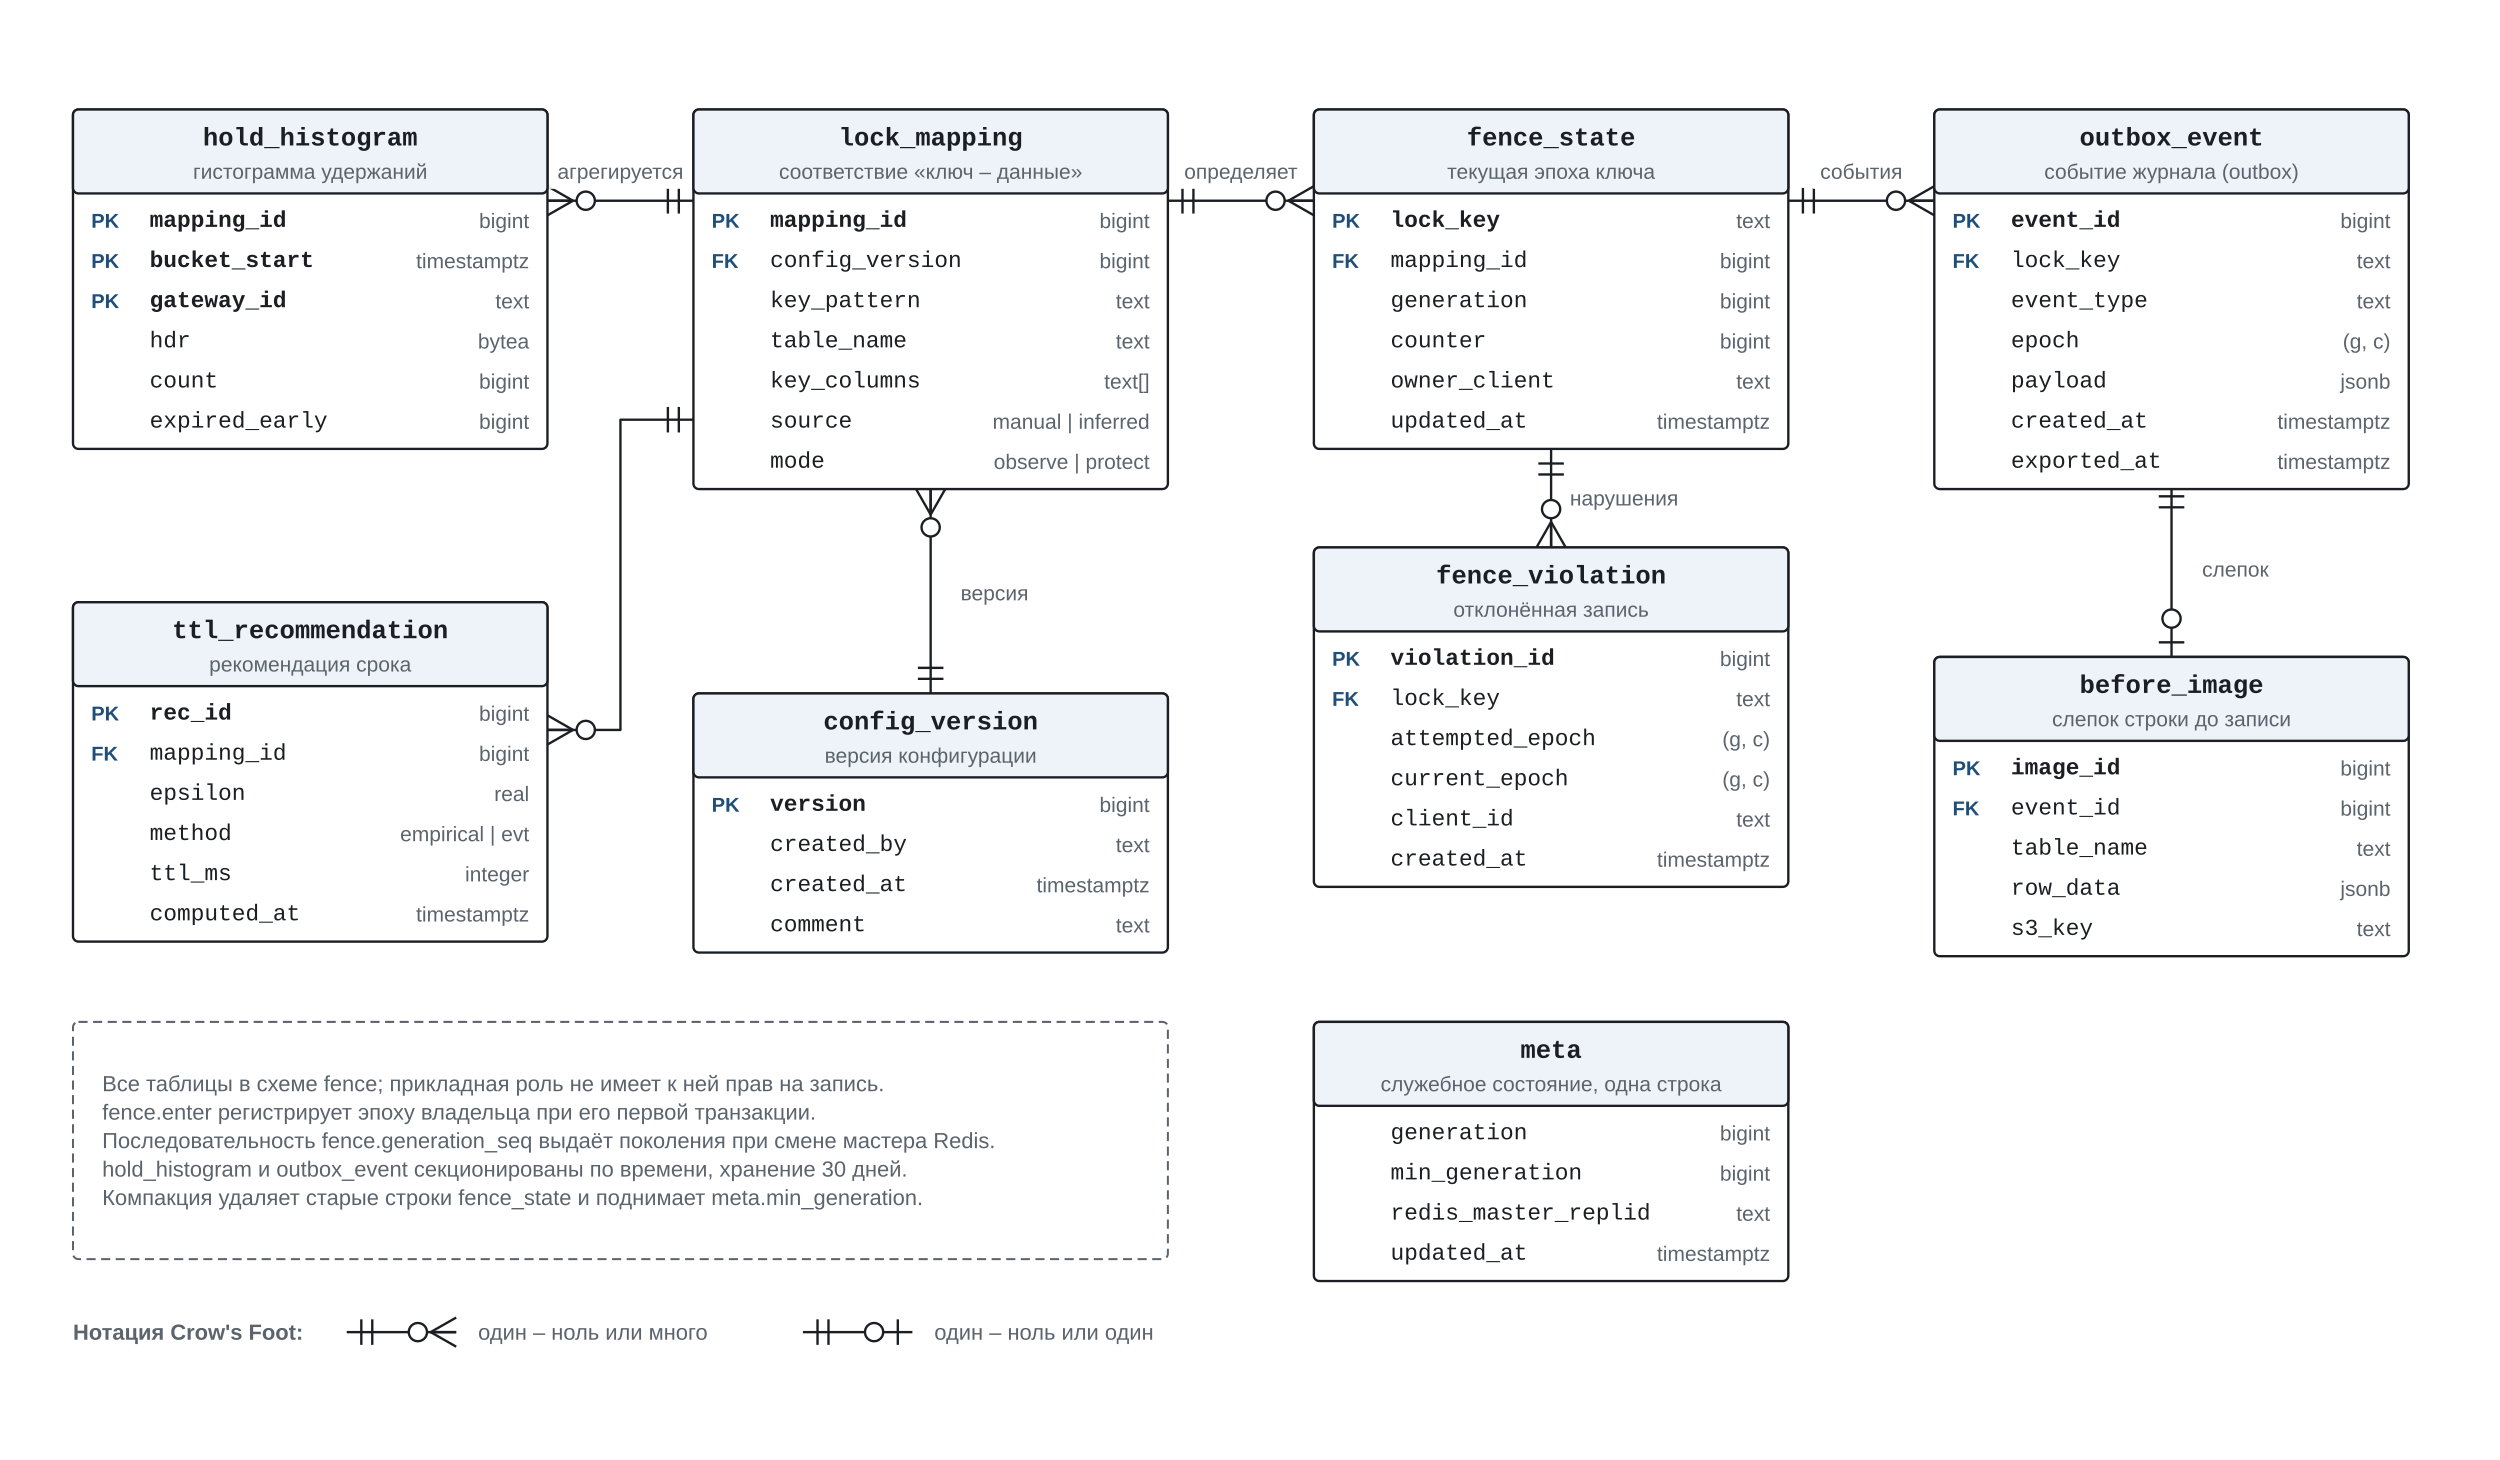
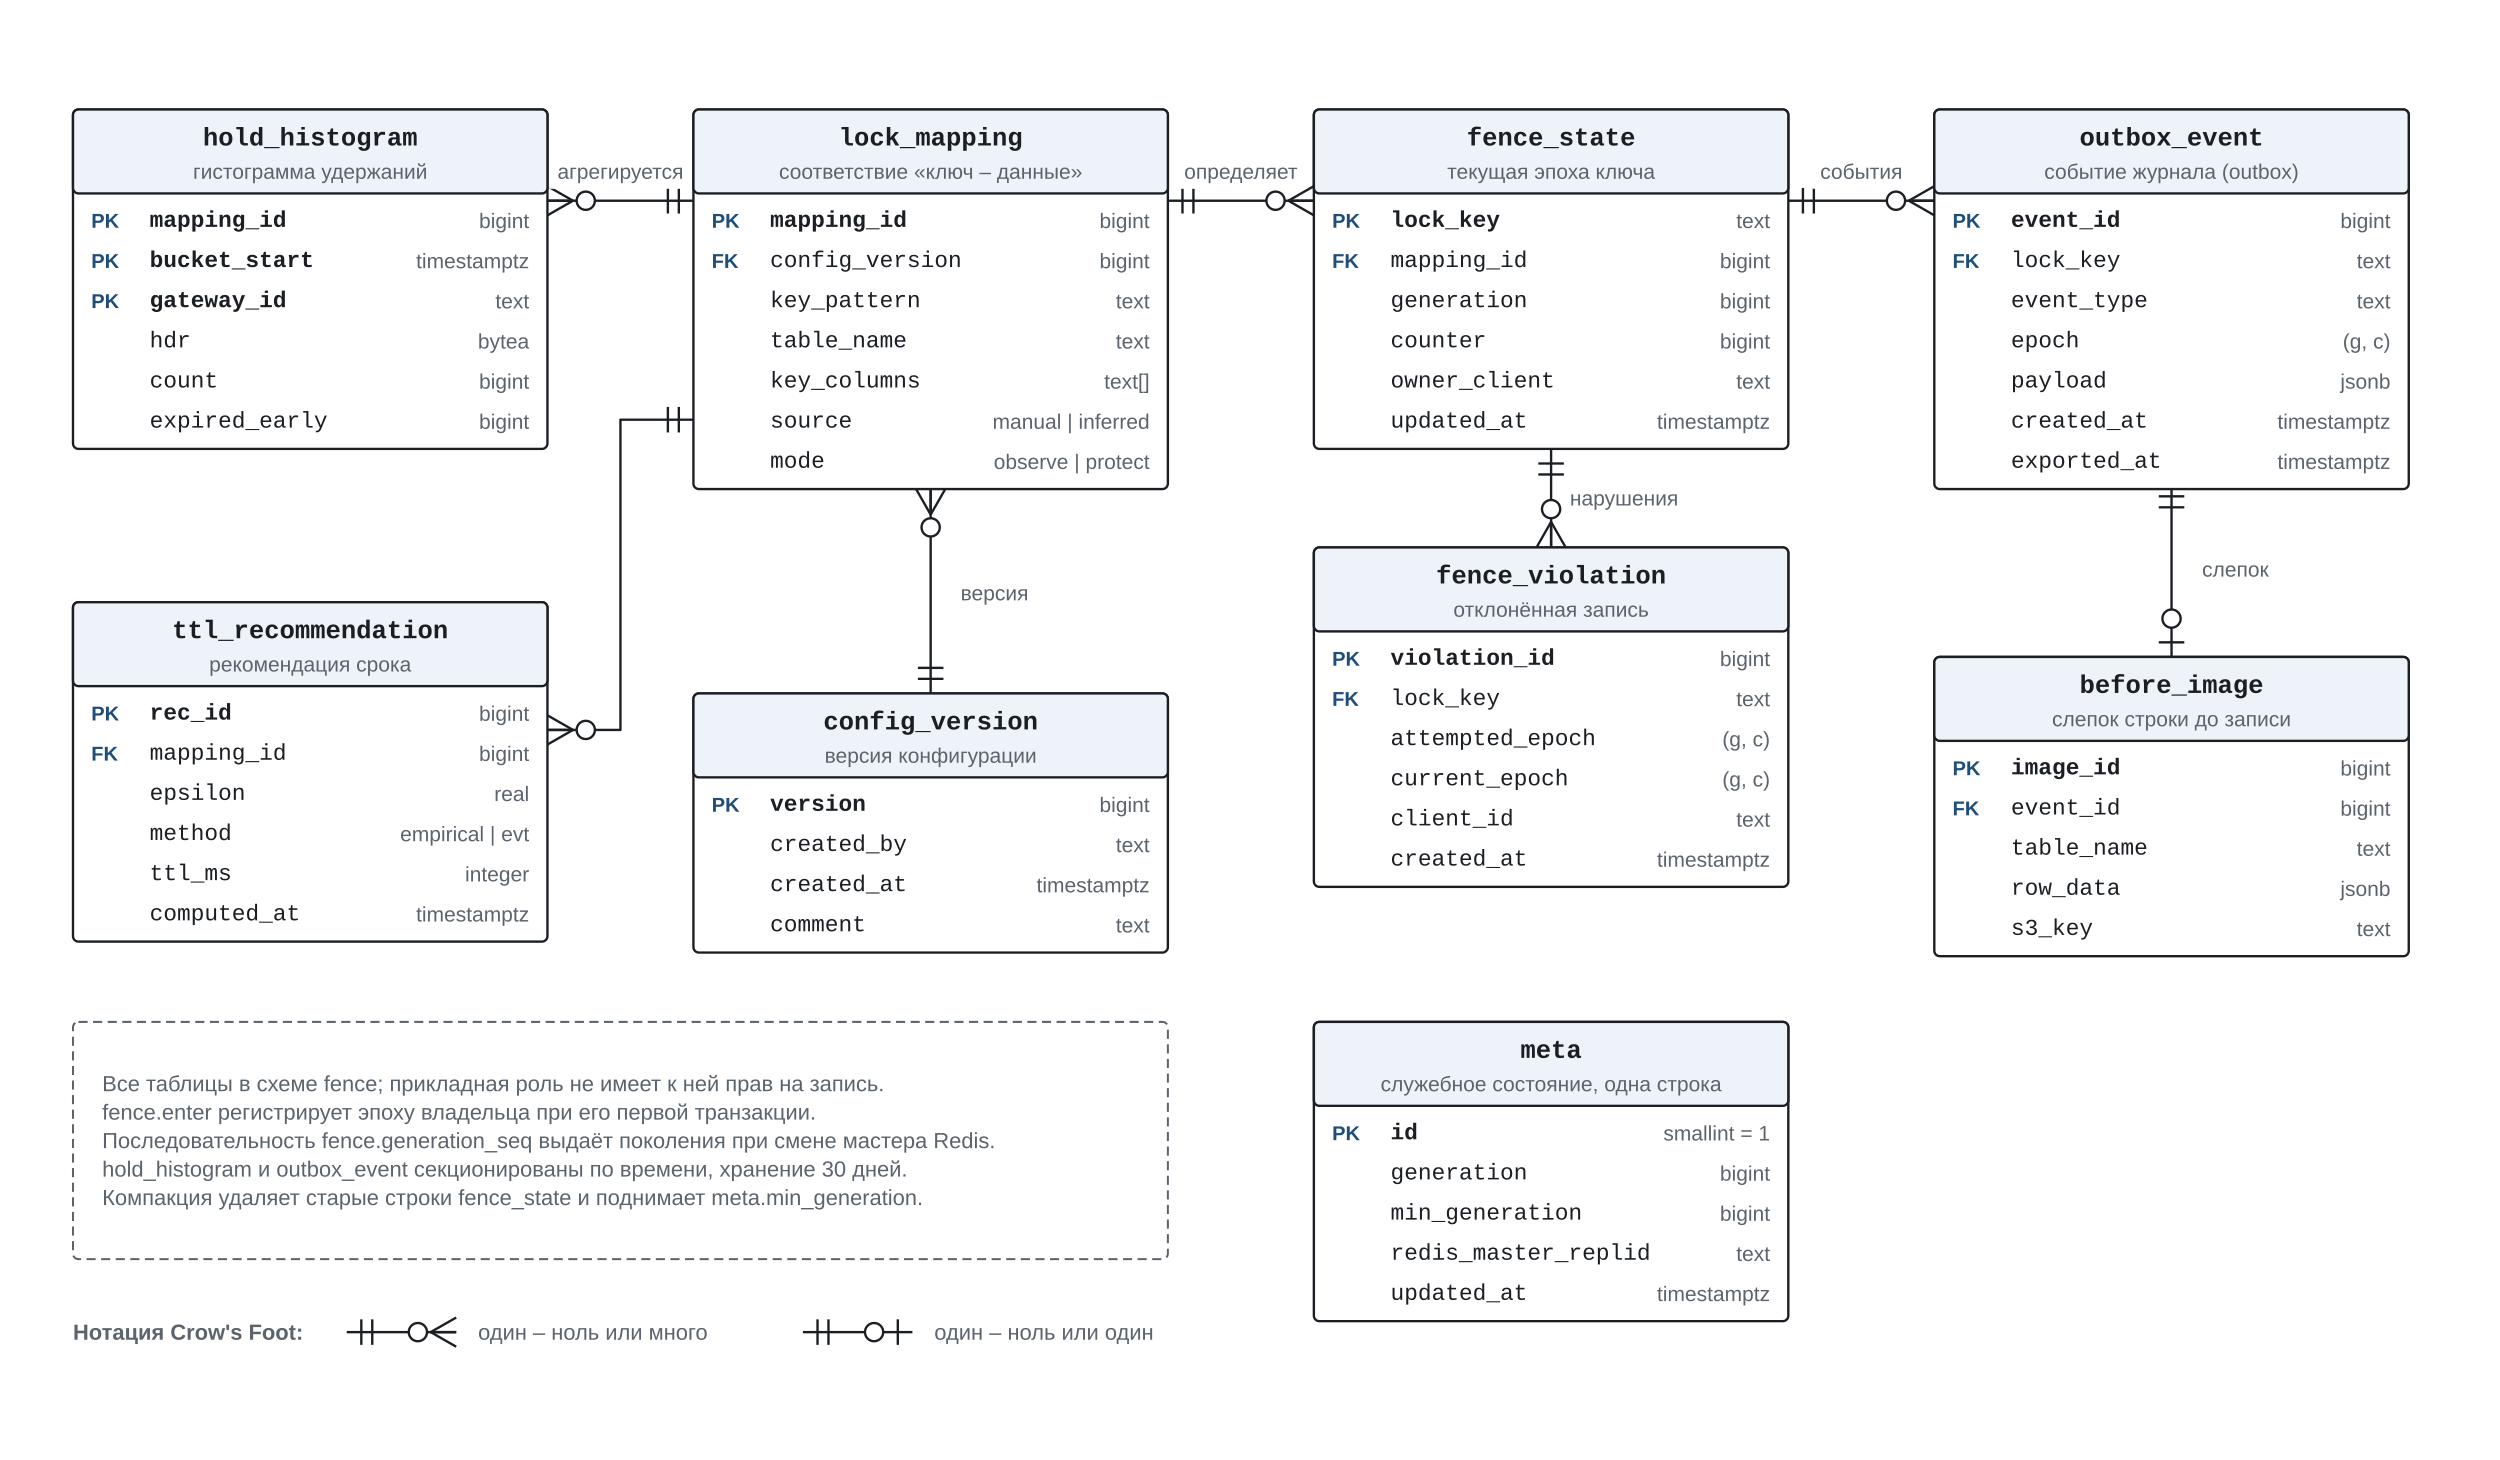
<svg xmlns="http://www.w3.org/2000/svg" width="1370" height="800" viewBox="0 0 1370 800">
  <rect width="100%" height="100%" fill="#ffffff" />
  <polyline points="380,110 300,110" fill="none" stroke="#1b1f24" stroke-width="1.3" stroke-linejoin="round" />
  <polyline points="372.0,117.0 372.0,103.0" fill="none" stroke="#1b1f24" stroke-width="1.3" stroke-linejoin="round" />
  <polyline points="366.0,117.0 366.0,103.0" fill="none" stroke="#1b1f24" stroke-width="1.3" stroke-linejoin="round" />
  <polyline points="314.0,110.0 300.0,102.0" fill="none" stroke="#1b1f24" stroke-width="1.3" stroke-linejoin="round" />
  <polyline points="314.0,110.0 300.0,110.0" fill="none" stroke="#1b1f24" stroke-width="1.3" stroke-linejoin="round" />
  <polyline points="314.0,110.0 300.0,118.0" fill="none" stroke="#1b1f24" stroke-width="1.3" stroke-linejoin="round" />
  <circle cx="321.0" cy="110.0" r="5" fill="#fff" stroke="#1b1f24" stroke-width="1.3" />
  <rect x="297.4" y="84.5" width="85.3" height="19.0" fill="#fff" opacity="0.92" />
  <text x="340" y="94.0" font-family="Liberation Sans, DejaVu Sans, Arial, sans-serif" font-size="11.5" font-weight="normal" text-anchor="middle" dominant-baseline="central" fill="#5b636c">агрегируется</text>
  <polyline points="380,230 340,230 340,400 300,400" fill="none" stroke="#1b1f24" stroke-width="1.3" stroke-linejoin="round" />
  <polyline points="372.0,237.0 372.0,223.0" fill="none" stroke="#1b1f24" stroke-width="1.3" stroke-linejoin="round" />
  <polyline points="366.0,237.0 366.0,223.0" fill="none" stroke="#1b1f24" stroke-width="1.3" stroke-linejoin="round" />
  <polyline points="314.0,400.0 300.0,392.0" fill="none" stroke="#1b1f24" stroke-width="1.3" stroke-linejoin="round" />
  <polyline points="314.0,400.0 300.0,400.0" fill="none" stroke="#1b1f24" stroke-width="1.3" stroke-linejoin="round" />
  <polyline points="314.0,400.0 300.0,408.0" fill="none" stroke="#1b1f24" stroke-width="1.3" stroke-linejoin="round" />
  <circle cx="321.0" cy="400.0" r="5" fill="#fff" stroke="#1b1f24" stroke-width="1.3" />
  <polyline points="510,380 510,268" fill="none" stroke="#1b1f24" stroke-width="1.3" stroke-linejoin="round" />
  <polyline points="503.0,372.0 517.0,372.0" fill="none" stroke="#1b1f24" stroke-width="1.3" stroke-linejoin="round" />
  <polyline points="503.0,366.0 517.0,366.0" fill="none" stroke="#1b1f24" stroke-width="1.3" stroke-linejoin="round" />
  <polyline points="510.0,282.0 518.0,268.0" fill="none" stroke="#1b1f24" stroke-width="1.3" stroke-linejoin="round" />
  <polyline points="510.0,282.0 510.0,268.0" fill="none" stroke="#1b1f24" stroke-width="1.3" stroke-linejoin="round" />
  <polyline points="510.0,282.0 502.0,268.0" fill="none" stroke="#1b1f24" stroke-width="1.3" stroke-linejoin="round" />
  <circle cx="510.0" cy="289.0" r="5" fill="#fff" stroke="#1b1f24" stroke-width="1.3" />
  <rect x="521.7" y="315.5" width="46.6" height="19.0" fill="#fff" opacity="0.92" />
  <text x="545" y="325.0" font-family="Liberation Sans, DejaVu Sans, Arial, sans-serif" font-size="11.5" font-weight="normal" text-anchor="middle" dominant-baseline="central" fill="#5b636c">версия</text>
  <polyline points="640,110 720,110" fill="none" stroke="#1b1f24" stroke-width="1.3" stroke-linejoin="round" />
  <polyline points="648.0,103.0 648.0,117.0" fill="none" stroke="#1b1f24" stroke-width="1.3" stroke-linejoin="round" />
  <polyline points="654.0,103.0 654.0,117.0" fill="none" stroke="#1b1f24" stroke-width="1.3" stroke-linejoin="round" />
  <polyline points="706.0,110.0 720.0,118.0" fill="none" stroke="#1b1f24" stroke-width="1.3" stroke-linejoin="round" />
  <polyline points="706.0,110.0 720.0,110.0" fill="none" stroke="#1b1f24" stroke-width="1.3" stroke-linejoin="round" />
  <polyline points="706.0,110.0 720.0,102.0" fill="none" stroke="#1b1f24" stroke-width="1.3" stroke-linejoin="round" />
  <circle cx="699.0" cy="110.0" r="5" fill="#fff" stroke="#1b1f24" stroke-width="1.3" />
  <rect x="643.8" y="84.5" width="72.4" height="19.0" fill="#fff" opacity="0.92" />
  <text x="680" y="94.0" font-family="Liberation Sans, DejaVu Sans, Arial, sans-serif" font-size="11.5" font-weight="normal" text-anchor="middle" dominant-baseline="central" fill="#5b636c">определяет</text>
  <polyline points="850,246 850,300" fill="none" stroke="#1b1f24" stroke-width="1.3" stroke-linejoin="round" />
  <polyline points="857.0,254.0 843.0,254.0" fill="none" stroke="#1b1f24" stroke-width="1.3" stroke-linejoin="round" />
  <polyline points="857.0,260.0 843.0,260.0" fill="none" stroke="#1b1f24" stroke-width="1.3" stroke-linejoin="round" />
  <polyline points="850.0,286.0 842.0,300.0" fill="none" stroke="#1b1f24" stroke-width="1.3" stroke-linejoin="round" />
  <polyline points="850.0,286.0 850.0,300.0" fill="none" stroke="#1b1f24" stroke-width="1.3" stroke-linejoin="round" />
  <polyline points="850.0,286.0 858.0,300.0" fill="none" stroke="#1b1f24" stroke-width="1.3" stroke-linejoin="round" />
  <circle cx="850.0" cy="279.0" r="5" fill="#fff" stroke="#1b1f24" stroke-width="1.3" />
  <rect x="857.0" y="263.5" width="66.0" height="19.0" fill="#fff" opacity="0.92" />
  <text x="890" y="273.0" font-family="Liberation Sans, DejaVu Sans, Arial, sans-serif" font-size="11.5" font-weight="normal" text-anchor="middle" dominant-baseline="central" fill="#5b636c">нарушения</text>
  <polyline points="980,110 1060,110" fill="none" stroke="#1b1f24" stroke-width="1.3" stroke-linejoin="round" />
  <polyline points="988.0,103.0 988.0,117.0" fill="none" stroke="#1b1f24" stroke-width="1.3" stroke-linejoin="round" />
  <polyline points="994.0,103.0 994.0,117.0" fill="none" stroke="#1b1f24" stroke-width="1.3" stroke-linejoin="round" />
  <polyline points="1046.0,110.0 1060.0,118.0" fill="none" stroke="#1b1f24" stroke-width="1.3" stroke-linejoin="round" />
  <polyline points="1046.0,110.0 1060.0,110.0" fill="none" stroke="#1b1f24" stroke-width="1.3" stroke-linejoin="round" />
  <polyline points="1046.0,110.0 1060.0,102.0" fill="none" stroke="#1b1f24" stroke-width="1.3" stroke-linejoin="round" />
  <circle cx="1039.0" cy="110.0" r="5" fill="#fff" stroke="#1b1f24" stroke-width="1.3" />
  <rect x="993.5" y="84.5" width="53.1" height="19.0" fill="#fff" opacity="0.92" />
  <text x="1020" y="94.0" font-family="Liberation Sans, DejaVu Sans, Arial, sans-serif" font-size="11.5" font-weight="normal" text-anchor="middle" dominant-baseline="central" fill="#5b636c">события</text>
  <polyline points="1190,264 1190,360" fill="none" stroke="#1b1f24" stroke-width="1.3" stroke-linejoin="round" />
  <polyline points="1197.0,272.0 1183.0,272.0" fill="none" stroke="#1b1f24" stroke-width="1.3" stroke-linejoin="round" />
  <polyline points="1197.0,278.0 1183.0,278.0" fill="none" stroke="#1b1f24" stroke-width="1.3" stroke-linejoin="round" />
  <polyline points="1183.0,352.0 1197.0,352.0" fill="none" stroke="#1b1f24" stroke-width="1.3" stroke-linejoin="round" />
  <circle cx="1190.0" cy="339.0" r="5" fill="#fff" stroke="#1b1f24" stroke-width="1.3" />
  <rect x="1201.7" y="302.5" width="46.6" height="19.0" fill="#fff" opacity="0.92" />
  <text x="1225" y="312.0" font-family="Liberation Sans, DejaVu Sans, Arial, sans-serif" font-size="11.5" font-weight="normal" text-anchor="middle" dominant-baseline="central" fill="#5b636c">слепок</text>
  <rect x="40" y="60" width="260" height="186" rx="3" fill="#fff" stroke="#1b1f24" stroke-width="1.3" />
  <rect x="40" y="60" width="260" height="46" rx="3" fill="#eef3f9" stroke="#1b1f24" stroke-width="1.3" />
  <text x="170.0" y="76.0" font-family="Liberation Mono, DejaVu Sans Mono, monospace" font-size="14" font-weight="bold" text-anchor="middle" dominant-baseline="central" fill="#1b1f24">hold_histogram</text>
  <text x="170.0" y="94.0" font-family="Liberation Sans, DejaVu Sans, Arial, sans-serif" font-size="11.5" font-weight="normal" text-anchor="middle" dominant-baseline="central" fill="#5b636c">гистограмма удержаний</text>
  <text x="50" y="121.0" font-family="Liberation Sans, DejaVu Sans, Arial, sans-serif" font-size="11" font-weight="bold" text-anchor="start" dominant-baseline="central" fill="#1f4e79">PK</text>
  <text x="82" y="121.0" font-family="Liberation Mono, DejaVu Sans Mono, monospace" font-size="12.5" font-weight="bold" text-anchor="start" dominant-baseline="central" fill="#1b1f24">mapping_id</text>
  <text x="290" y="121.0" font-family="Liberation Sans, DejaVu Sans, Arial, sans-serif" font-size="11.5" font-weight="normal" text-anchor="end" dominant-baseline="central" fill="#5b636c">bigint</text>
  <text x="50" y="143.0" font-family="Liberation Sans, DejaVu Sans, Arial, sans-serif" font-size="11" font-weight="bold" text-anchor="start" dominant-baseline="central" fill="#1f4e79">PK</text>
  <text x="82" y="143.0" font-family="Liberation Mono, DejaVu Sans Mono, monospace" font-size="12.5" font-weight="bold" text-anchor="start" dominant-baseline="central" fill="#1b1f24">bucket_start</text>
  <text x="290" y="143.0" font-family="Liberation Sans, DejaVu Sans, Arial, sans-serif" font-size="11.5" font-weight="normal" text-anchor="end" dominant-baseline="central" fill="#5b636c">timestamptz</text>
  <text x="50" y="165.0" font-family="Liberation Sans, DejaVu Sans, Arial, sans-serif" font-size="11" font-weight="bold" text-anchor="start" dominant-baseline="central" fill="#1f4e79">PK</text>
  <text x="82" y="165.0" font-family="Liberation Mono, DejaVu Sans Mono, monospace" font-size="12.5" font-weight="bold" text-anchor="start" dominant-baseline="central" fill="#1b1f24">gateway_id</text>
  <text x="290" y="165.0" font-family="Liberation Sans, DejaVu Sans, Arial, sans-serif" font-size="11.5" font-weight="normal" text-anchor="end" dominant-baseline="central" fill="#5b636c">text</text>
  <text x="82" y="187.0" font-family="Liberation Mono, DejaVu Sans Mono, monospace" font-size="12.5" font-weight="normal" text-anchor="start" dominant-baseline="central" fill="#1b1f24">hdr</text>
  <text x="290" y="187.0" font-family="Liberation Sans, DejaVu Sans, Arial, sans-serif" font-size="11.5" font-weight="normal" text-anchor="end" dominant-baseline="central" fill="#5b636c">bytea</text>
  <text x="82" y="209.0" font-family="Liberation Mono, DejaVu Sans Mono, monospace" font-size="12.5" font-weight="normal" text-anchor="start" dominant-baseline="central" fill="#1b1f24">count</text>
  <text x="290" y="209.0" font-family="Liberation Sans, DejaVu Sans, Arial, sans-serif" font-size="11.5" font-weight="normal" text-anchor="end" dominant-baseline="central" fill="#5b636c">bigint</text>
  <text x="82" y="231.0" font-family="Liberation Mono, DejaVu Sans Mono, monospace" font-size="12.5" font-weight="normal" text-anchor="start" dominant-baseline="central" fill="#1b1f24">expired_early</text>
  <text x="290" y="231.0" font-family="Liberation Sans, DejaVu Sans, Arial, sans-serif" font-size="11.5" font-weight="normal" text-anchor="end" dominant-baseline="central" fill="#5b636c">bigint</text>
  <rect x="40" y="330" width="260" height="186" rx="3" fill="#fff" stroke="#1b1f24" stroke-width="1.3" />
  <rect x="40" y="330" width="260" height="46" rx="3" fill="#eef3f9" stroke="#1b1f24" stroke-width="1.3" />
  <text x="170.0" y="346.0" font-family="Liberation Mono, DejaVu Sans Mono, monospace" font-size="14" font-weight="bold" text-anchor="middle" dominant-baseline="central" fill="#1b1f24">ttl_recommendation</text>
  <text x="170.0" y="364.0" font-family="Liberation Sans, DejaVu Sans, Arial, sans-serif" font-size="11.5" font-weight="normal" text-anchor="middle" dominant-baseline="central" fill="#5b636c">рекомендация срока</text>
  <text x="50" y="391.0" font-family="Liberation Sans, DejaVu Sans, Arial, sans-serif" font-size="11" font-weight="bold" text-anchor="start" dominant-baseline="central" fill="#1f4e79">PK</text>
  <text x="82" y="391.0" font-family="Liberation Mono, DejaVu Sans Mono, monospace" font-size="12.5" font-weight="bold" text-anchor="start" dominant-baseline="central" fill="#1b1f24">rec_id</text>
  <text x="290" y="391.0" font-family="Liberation Sans, DejaVu Sans, Arial, sans-serif" font-size="11.5" font-weight="normal" text-anchor="end" dominant-baseline="central" fill="#5b636c">bigint</text>
  <text x="50" y="413.0" font-family="Liberation Sans, DejaVu Sans, Arial, sans-serif" font-size="11" font-weight="bold" text-anchor="start" dominant-baseline="central" fill="#1f4e79">FK</text>
  <text x="82" y="413.0" font-family="Liberation Mono, DejaVu Sans Mono, monospace" font-size="12.5" font-weight="normal" text-anchor="start" dominant-baseline="central" fill="#1b1f24">mapping_id</text>
  <text x="290" y="413.0" font-family="Liberation Sans, DejaVu Sans, Arial, sans-serif" font-size="11.5" font-weight="normal" text-anchor="end" dominant-baseline="central" fill="#5b636c">bigint</text>
  <text x="82" y="435.0" font-family="Liberation Mono, DejaVu Sans Mono, monospace" font-size="12.5" font-weight="normal" text-anchor="start" dominant-baseline="central" fill="#1b1f24">epsilon</text>
  <text x="290" y="435.0" font-family="Liberation Sans, DejaVu Sans, Arial, sans-serif" font-size="11.5" font-weight="normal" text-anchor="end" dominant-baseline="central" fill="#5b636c">real</text>
  <text x="82" y="457.0" font-family="Liberation Mono, DejaVu Sans Mono, monospace" font-size="12.5" font-weight="normal" text-anchor="start" dominant-baseline="central" fill="#1b1f24">method</text>
  <text x="290" y="457.0" font-family="Liberation Sans, DejaVu Sans, Arial, sans-serif" font-size="11.5" font-weight="normal" text-anchor="end" dominant-baseline="central" fill="#5b636c">empirical | evt</text>
  <text x="82" y="479.0" font-family="Liberation Mono, DejaVu Sans Mono, monospace" font-size="12.5" font-weight="normal" text-anchor="start" dominant-baseline="central" fill="#1b1f24">ttl_ms</text>
  <text x="290" y="479.0" font-family="Liberation Sans, DejaVu Sans, Arial, sans-serif" font-size="11.5" font-weight="normal" text-anchor="end" dominant-baseline="central" fill="#5b636c">integer</text>
  <text x="82" y="501.0" font-family="Liberation Mono, DejaVu Sans Mono, monospace" font-size="12.5" font-weight="normal" text-anchor="start" dominant-baseline="central" fill="#1b1f24">computed_at</text>
  <text x="290" y="501.0" font-family="Liberation Sans, DejaVu Sans, Arial, sans-serif" font-size="11.5" font-weight="normal" text-anchor="end" dominant-baseline="central" fill="#5b636c">timestamptz</text>
  <rect x="380" y="60" width="260" height="208" rx="3" fill="#fff" stroke="#1b1f24" stroke-width="1.3" />
  <rect x="380" y="60" width="260" height="46" rx="3" fill="#eef3f9" stroke="#1b1f24" stroke-width="1.3" />
  <text x="510.0" y="76.0" font-family="Liberation Mono, DejaVu Sans Mono, monospace" font-size="14" font-weight="bold" text-anchor="middle" dominant-baseline="central" fill="#1b1f24">lock_mapping</text>
  <text x="510.0" y="94.0" font-family="Liberation Sans, DejaVu Sans, Arial, sans-serif" font-size="11.5" font-weight="normal" text-anchor="middle" dominant-baseline="central" fill="#5b636c">соответствие «ключ – данные»</text>
  <text x="390" y="121.0" font-family="Liberation Sans, DejaVu Sans, Arial, sans-serif" font-size="11" font-weight="bold" text-anchor="start" dominant-baseline="central" fill="#1f4e79">PK</text>
  <text x="422" y="121.0" font-family="Liberation Mono, DejaVu Sans Mono, monospace" font-size="12.5" font-weight="bold" text-anchor="start" dominant-baseline="central" fill="#1b1f24">mapping_id</text>
  <text x="630" y="121.0" font-family="Liberation Sans, DejaVu Sans, Arial, sans-serif" font-size="11.5" font-weight="normal" text-anchor="end" dominant-baseline="central" fill="#5b636c">bigint</text>
  <text x="390" y="143.0" font-family="Liberation Sans, DejaVu Sans, Arial, sans-serif" font-size="11" font-weight="bold" text-anchor="start" dominant-baseline="central" fill="#1f4e79">FK</text>
  <text x="422" y="143.0" font-family="Liberation Mono, DejaVu Sans Mono, monospace" font-size="12.5" font-weight="normal" text-anchor="start" dominant-baseline="central" fill="#1b1f24">config_version</text>
  <text x="630" y="143.0" font-family="Liberation Sans, DejaVu Sans, Arial, sans-serif" font-size="11.5" font-weight="normal" text-anchor="end" dominant-baseline="central" fill="#5b636c">bigint</text>
  <text x="422" y="165.0" font-family="Liberation Mono, DejaVu Sans Mono, monospace" font-size="12.5" font-weight="normal" text-anchor="start" dominant-baseline="central" fill="#1b1f24">key_pattern</text>
  <text x="630" y="165.0" font-family="Liberation Sans, DejaVu Sans, Arial, sans-serif" font-size="11.5" font-weight="normal" text-anchor="end" dominant-baseline="central" fill="#5b636c">text</text>
  <text x="422" y="187.0" font-family="Liberation Mono, DejaVu Sans Mono, monospace" font-size="12.5" font-weight="normal" text-anchor="start" dominant-baseline="central" fill="#1b1f24">table_name</text>
  <text x="630" y="187.0" font-family="Liberation Sans, DejaVu Sans, Arial, sans-serif" font-size="11.5" font-weight="normal" text-anchor="end" dominant-baseline="central" fill="#5b636c">text</text>
  <text x="422" y="209.0" font-family="Liberation Mono, DejaVu Sans Mono, monospace" font-size="12.5" font-weight="normal" text-anchor="start" dominant-baseline="central" fill="#1b1f24">key_columns</text>
  <text x="630" y="209.0" font-family="Liberation Sans, DejaVu Sans, Arial, sans-serif" font-size="11.5" font-weight="normal" text-anchor="end" dominant-baseline="central" fill="#5b636c">text[]</text>
  <text x="422" y="231.0" font-family="Liberation Mono, DejaVu Sans Mono, monospace" font-size="12.5" font-weight="normal" text-anchor="start" dominant-baseline="central" fill="#1b1f24">source</text>
  <text x="630" y="231.0" font-family="Liberation Sans, DejaVu Sans, Arial, sans-serif" font-size="11.5" font-weight="normal" text-anchor="end" dominant-baseline="central" fill="#5b636c">manual | inferred</text>
  <text x="422" y="253.0" font-family="Liberation Mono, DejaVu Sans Mono, monospace" font-size="12.5" font-weight="normal" text-anchor="start" dominant-baseline="central" fill="#1b1f24">mode</text>
  <text x="630" y="253.0" font-family="Liberation Sans, DejaVu Sans, Arial, sans-serif" font-size="11.5" font-weight="normal" text-anchor="end" dominant-baseline="central" fill="#5b636c">observe | protect</text>
  <rect x="380" y="380" width="260" height="142" rx="3" fill="#fff" stroke="#1b1f24" stroke-width="1.3" />
  <rect x="380" y="380" width="260" height="46" rx="3" fill="#eef3f9" stroke="#1b1f24" stroke-width="1.3" />
  <text x="510.0" y="396.0" font-family="Liberation Mono, DejaVu Sans Mono, monospace" font-size="14" font-weight="bold" text-anchor="middle" dominant-baseline="central" fill="#1b1f24">config_version</text>
  <text x="510.0" y="414.0" font-family="Liberation Sans, DejaVu Sans, Arial, sans-serif" font-size="11.5" font-weight="normal" text-anchor="middle" dominant-baseline="central" fill="#5b636c">версия конфигурации</text>
  <text x="390" y="441.0" font-family="Liberation Sans, DejaVu Sans, Arial, sans-serif" font-size="11" font-weight="bold" text-anchor="start" dominant-baseline="central" fill="#1f4e79">PK</text>
  <text x="422" y="441.0" font-family="Liberation Mono, DejaVu Sans Mono, monospace" font-size="12.5" font-weight="bold" text-anchor="start" dominant-baseline="central" fill="#1b1f24">version</text>
  <text x="630" y="441.0" font-family="Liberation Sans, DejaVu Sans, Arial, sans-serif" font-size="11.5" font-weight="normal" text-anchor="end" dominant-baseline="central" fill="#5b636c">bigint</text>
  <text x="422" y="463.0" font-family="Liberation Mono, DejaVu Sans Mono, monospace" font-size="12.5" font-weight="normal" text-anchor="start" dominant-baseline="central" fill="#1b1f24">created_by</text>
  <text x="630" y="463.0" font-family="Liberation Sans, DejaVu Sans, Arial, sans-serif" font-size="11.5" font-weight="normal" text-anchor="end" dominant-baseline="central" fill="#5b636c">text</text>
  <text x="422" y="485.0" font-family="Liberation Mono, DejaVu Sans Mono, monospace" font-size="12.5" font-weight="normal" text-anchor="start" dominant-baseline="central" fill="#1b1f24">created_at</text>
  <text x="630" y="485.0" font-family="Liberation Sans, DejaVu Sans, Arial, sans-serif" font-size="11.5" font-weight="normal" text-anchor="end" dominant-baseline="central" fill="#5b636c">timestamptz</text>
  <text x="422" y="507.0" font-family="Liberation Mono, DejaVu Sans Mono, monospace" font-size="12.5" font-weight="normal" text-anchor="start" dominant-baseline="central" fill="#1b1f24">comment</text>
  <text x="630" y="507.0" font-family="Liberation Sans, DejaVu Sans, Arial, sans-serif" font-size="11.5" font-weight="normal" text-anchor="end" dominant-baseline="central" fill="#5b636c">text</text>
  <rect x="720" y="60" width="260" height="186" rx="3" fill="#fff" stroke="#1b1f24" stroke-width="1.3" />
  <rect x="720" y="60" width="260" height="46" rx="3" fill="#eef3f9" stroke="#1b1f24" stroke-width="1.3" />
  <text x="850.0" y="76.0" font-family="Liberation Mono, DejaVu Sans Mono, monospace" font-size="14" font-weight="bold" text-anchor="middle" dominant-baseline="central" fill="#1b1f24">fence_state</text>
  <text x="850.0" y="94.0" font-family="Liberation Sans, DejaVu Sans, Arial, sans-serif" font-size="11.5" font-weight="normal" text-anchor="middle" dominant-baseline="central" fill="#5b636c">текущая эпоха ключа</text>
  <text x="730" y="121.0" font-family="Liberation Sans, DejaVu Sans, Arial, sans-serif" font-size="11" font-weight="bold" text-anchor="start" dominant-baseline="central" fill="#1f4e79">PK</text>
  <text x="762" y="121.0" font-family="Liberation Mono, DejaVu Sans Mono, monospace" font-size="12.5" font-weight="bold" text-anchor="start" dominant-baseline="central" fill="#1b1f24">lock_key</text>
  <text x="970" y="121.0" font-family="Liberation Sans, DejaVu Sans, Arial, sans-serif" font-size="11.5" font-weight="normal" text-anchor="end" dominant-baseline="central" fill="#5b636c">text</text>
  <text x="730" y="143.0" font-family="Liberation Sans, DejaVu Sans, Arial, sans-serif" font-size="11" font-weight="bold" text-anchor="start" dominant-baseline="central" fill="#1f4e79">FK</text>
  <text x="762" y="143.0" font-family="Liberation Mono, DejaVu Sans Mono, monospace" font-size="12.5" font-weight="normal" text-anchor="start" dominant-baseline="central" fill="#1b1f24">mapping_id</text>
  <text x="970" y="143.0" font-family="Liberation Sans, DejaVu Sans, Arial, sans-serif" font-size="11.5" font-weight="normal" text-anchor="end" dominant-baseline="central" fill="#5b636c">bigint</text>
  <text x="762" y="165.0" font-family="Liberation Mono, DejaVu Sans Mono, monospace" font-size="12.5" font-weight="normal" text-anchor="start" dominant-baseline="central" fill="#1b1f24">generation</text>
  <text x="970" y="165.0" font-family="Liberation Sans, DejaVu Sans, Arial, sans-serif" font-size="11.5" font-weight="normal" text-anchor="end" dominant-baseline="central" fill="#5b636c">bigint</text>
  <text x="762" y="187.0" font-family="Liberation Mono, DejaVu Sans Mono, monospace" font-size="12.5" font-weight="normal" text-anchor="start" dominant-baseline="central" fill="#1b1f24">counter</text>
  <text x="970" y="187.0" font-family="Liberation Sans, DejaVu Sans, Arial, sans-serif" font-size="11.5" font-weight="normal" text-anchor="end" dominant-baseline="central" fill="#5b636c">bigint</text>
  <text x="762" y="209.0" font-family="Liberation Mono, DejaVu Sans Mono, monospace" font-size="12.5" font-weight="normal" text-anchor="start" dominant-baseline="central" fill="#1b1f24">owner_client</text>
  <text x="970" y="209.0" font-family="Liberation Sans, DejaVu Sans, Arial, sans-serif" font-size="11.5" font-weight="normal" text-anchor="end" dominant-baseline="central" fill="#5b636c">text</text>
  <text x="762" y="231.0" font-family="Liberation Mono, DejaVu Sans Mono, monospace" font-size="12.5" font-weight="normal" text-anchor="start" dominant-baseline="central" fill="#1b1f24">updated_at</text>
  <text x="970" y="231.0" font-family="Liberation Sans, DejaVu Sans, Arial, sans-serif" font-size="11.5" font-weight="normal" text-anchor="end" dominant-baseline="central" fill="#5b636c">timestamptz</text>
  <rect x="720" y="300" width="260" height="186" rx="3" fill="#fff" stroke="#1b1f24" stroke-width="1.3" />
  <rect x="720" y="300" width="260" height="46" rx="3" fill="#eef3f9" stroke="#1b1f24" stroke-width="1.3" />
  <text x="850.0" y="316.0" font-family="Liberation Mono, DejaVu Sans Mono, monospace" font-size="14" font-weight="bold" text-anchor="middle" dominant-baseline="central" fill="#1b1f24">fence_violation</text>
  <text x="850.0" y="334.0" font-family="Liberation Sans, DejaVu Sans, Arial, sans-serif" font-size="11.5" font-weight="normal" text-anchor="middle" dominant-baseline="central" fill="#5b636c">отклонённая запись</text>
  <text x="730" y="361.0" font-family="Liberation Sans, DejaVu Sans, Arial, sans-serif" font-size="11" font-weight="bold" text-anchor="start" dominant-baseline="central" fill="#1f4e79">PK</text>
  <text x="762" y="361.0" font-family="Liberation Mono, DejaVu Sans Mono, monospace" font-size="12.5" font-weight="bold" text-anchor="start" dominant-baseline="central" fill="#1b1f24">violation_id</text>
  <text x="970" y="361.0" font-family="Liberation Sans, DejaVu Sans, Arial, sans-serif" font-size="11.5" font-weight="normal" text-anchor="end" dominant-baseline="central" fill="#5b636c">bigint</text>
  <text x="730" y="383.0" font-family="Liberation Sans, DejaVu Sans, Arial, sans-serif" font-size="11" font-weight="bold" text-anchor="start" dominant-baseline="central" fill="#1f4e79">FK</text>
  <text x="762" y="383.0" font-family="Liberation Mono, DejaVu Sans Mono, monospace" font-size="12.5" font-weight="normal" text-anchor="start" dominant-baseline="central" fill="#1b1f24">lock_key</text>
  <text x="970" y="383.0" font-family="Liberation Sans, DejaVu Sans, Arial, sans-serif" font-size="11.5" font-weight="normal" text-anchor="end" dominant-baseline="central" fill="#5b636c">text</text>
  <text x="762" y="405.0" font-family="Liberation Mono, DejaVu Sans Mono, monospace" font-size="12.5" font-weight="normal" text-anchor="start" dominant-baseline="central" fill="#1b1f24">attempted_epoch</text>
  <text x="970" y="405.0" font-family="Liberation Sans, DejaVu Sans, Arial, sans-serif" font-size="11.5" font-weight="normal" text-anchor="end" dominant-baseline="central" fill="#5b636c">(g, c)</text>
  <text x="762" y="427.0" font-family="Liberation Mono, DejaVu Sans Mono, monospace" font-size="12.5" font-weight="normal" text-anchor="start" dominant-baseline="central" fill="#1b1f24">current_epoch</text>
  <text x="970" y="427.0" font-family="Liberation Sans, DejaVu Sans, Arial, sans-serif" font-size="11.5" font-weight="normal" text-anchor="end" dominant-baseline="central" fill="#5b636c">(g, c)</text>
  <text x="762" y="449.0" font-family="Liberation Mono, DejaVu Sans Mono, monospace" font-size="12.5" font-weight="normal" text-anchor="start" dominant-baseline="central" fill="#1b1f24">client_id</text>
  <text x="970" y="449.0" font-family="Liberation Sans, DejaVu Sans, Arial, sans-serif" font-size="11.5" font-weight="normal" text-anchor="end" dominant-baseline="central" fill="#5b636c">text</text>
  <text x="762" y="471.0" font-family="Liberation Mono, DejaVu Sans Mono, monospace" font-size="12.5" font-weight="normal" text-anchor="start" dominant-baseline="central" fill="#1b1f24">created_at</text>
  <text x="970" y="471.0" font-family="Liberation Sans, DejaVu Sans, Arial, sans-serif" font-size="11.5" font-weight="normal" text-anchor="end" dominant-baseline="central" fill="#5b636c">timestamptz</text>
-   <rect x="720" y="560" width="260" height="142" rx="3" fill="#fff" stroke="#1b1f24" stroke-width="1.3" />
+   <rect x="720" y="560" width="260" height="164" rx="3" fill="#fff" stroke="#1b1f24" stroke-width="1.3" />
  <rect x="720" y="560" width="260" height="46" rx="3" fill="#eef3f9" stroke="#1b1f24" stroke-width="1.3" />
  <text x="850.0" y="576.0" font-family="Liberation Mono, DejaVu Sans Mono, monospace" font-size="14" font-weight="bold" text-anchor="middle" dominant-baseline="central" fill="#1b1f24">meta</text>
  <text x="850.0" y="594.0" font-family="Liberation Sans, DejaVu Sans, Arial, sans-serif" font-size="11.5" font-weight="normal" text-anchor="middle" dominant-baseline="central" fill="#5b636c">служебное состояние, одна строка</text>
-   <text x="762" y="621.0" font-family="Liberation Mono, DejaVu Sans Mono, monospace" font-size="12.5" font-weight="normal" text-anchor="start" dominant-baseline="central" fill="#1b1f24">generation</text>
-   <text x="970" y="621.0" font-family="Liberation Sans, DejaVu Sans, Arial, sans-serif" font-size="11.5" font-weight="normal" text-anchor="end" dominant-baseline="central" fill="#5b636c">bigint</text>
-   <text x="762" y="643.0" font-family="Liberation Mono, DejaVu Sans Mono, monospace" font-size="12.5" font-weight="normal" text-anchor="start" dominant-baseline="central" fill="#1b1f24">min_generation</text>
+   <text x="730" y="621.0" font-family="Liberation Sans, DejaVu Sans, Arial, sans-serif" font-size="11" font-weight="bold" text-anchor="start" dominant-baseline="central" fill="#1f4e79">PK</text>
+   <text x="762" y="621.0" font-family="Liberation Mono, DejaVu Sans Mono, monospace" font-size="12.5" font-weight="bold" text-anchor="start" dominant-baseline="central" fill="#1b1f24">id</text>
+   <text x="970" y="621.0" font-family="Liberation Sans, DejaVu Sans, Arial, sans-serif" font-size="11.5" font-weight="normal" text-anchor="end" dominant-baseline="central" fill="#5b636c">smallint = 1</text>
+   <text x="762" y="643.0" font-family="Liberation Mono, DejaVu Sans Mono, monospace" font-size="12.5" font-weight="normal" text-anchor="start" dominant-baseline="central" fill="#1b1f24">generation</text>
  <text x="970" y="643.0" font-family="Liberation Sans, DejaVu Sans, Arial, sans-serif" font-size="11.5" font-weight="normal" text-anchor="end" dominant-baseline="central" fill="#5b636c">bigint</text>
-   <text x="762" y="665.0" font-family="Liberation Mono, DejaVu Sans Mono, monospace" font-size="12.5" font-weight="normal" text-anchor="start" dominant-baseline="central" fill="#1b1f24">redis_master_replid</text>
-   <text x="970" y="665.0" font-family="Liberation Sans, DejaVu Sans, Arial, sans-serif" font-size="11.5" font-weight="normal" text-anchor="end" dominant-baseline="central" fill="#5b636c">text</text>
-   <text x="762" y="687.0" font-family="Liberation Mono, DejaVu Sans Mono, monospace" font-size="12.5" font-weight="normal" text-anchor="start" dominant-baseline="central" fill="#1b1f24">updated_at</text>
-   <text x="970" y="687.0" font-family="Liberation Sans, DejaVu Sans, Arial, sans-serif" font-size="11.5" font-weight="normal" text-anchor="end" dominant-baseline="central" fill="#5b636c">timestamptz</text>
+   <text x="762" y="665.0" font-family="Liberation Mono, DejaVu Sans Mono, monospace" font-size="12.5" font-weight="normal" text-anchor="start" dominant-baseline="central" fill="#1b1f24">min_generation</text>
+   <text x="970" y="665.0" font-family="Liberation Sans, DejaVu Sans, Arial, sans-serif" font-size="11.5" font-weight="normal" text-anchor="end" dominant-baseline="central" fill="#5b636c">bigint</text>
+   <text x="762" y="687.0" font-family="Liberation Mono, DejaVu Sans Mono, monospace" font-size="12.5" font-weight="normal" text-anchor="start" dominant-baseline="central" fill="#1b1f24">redis_master_replid</text>
+   <text x="970" y="687.0" font-family="Liberation Sans, DejaVu Sans, Arial, sans-serif" font-size="11.5" font-weight="normal" text-anchor="end" dominant-baseline="central" fill="#5b636c">text</text>
+   <text x="762" y="709.0" font-family="Liberation Mono, DejaVu Sans Mono, monospace" font-size="12.5" font-weight="normal" text-anchor="start" dominant-baseline="central" fill="#1b1f24">updated_at</text>
+   <text x="970" y="709.0" font-family="Liberation Sans, DejaVu Sans, Arial, sans-serif" font-size="11.5" font-weight="normal" text-anchor="end" dominant-baseline="central" fill="#5b636c">timestamptz</text>
  <rect x="1060" y="60" width="260" height="208" rx="3" fill="#fff" stroke="#1b1f24" stroke-width="1.3" />
  <rect x="1060" y="60" width="260" height="46" rx="3" fill="#eef3f9" stroke="#1b1f24" stroke-width="1.3" />
  <text x="1190.0" y="76.0" font-family="Liberation Mono, DejaVu Sans Mono, monospace" font-size="14" font-weight="bold" text-anchor="middle" dominant-baseline="central" fill="#1b1f24">outbox_event</text>
  <text x="1190.0" y="94.0" font-family="Liberation Sans, DejaVu Sans, Arial, sans-serif" font-size="11.5" font-weight="normal" text-anchor="middle" dominant-baseline="central" fill="#5b636c">событие журнала (outbox)</text>
  <text x="1070" y="121.0" font-family="Liberation Sans, DejaVu Sans, Arial, sans-serif" font-size="11" font-weight="bold" text-anchor="start" dominant-baseline="central" fill="#1f4e79">PK</text>
  <text x="1102" y="121.0" font-family="Liberation Mono, DejaVu Sans Mono, monospace" font-size="12.5" font-weight="bold" text-anchor="start" dominant-baseline="central" fill="#1b1f24">event_id</text>
  <text x="1310" y="121.0" font-family="Liberation Sans, DejaVu Sans, Arial, sans-serif" font-size="11.5" font-weight="normal" text-anchor="end" dominant-baseline="central" fill="#5b636c">bigint</text>
  <text x="1070" y="143.0" font-family="Liberation Sans, DejaVu Sans, Arial, sans-serif" font-size="11" font-weight="bold" text-anchor="start" dominant-baseline="central" fill="#1f4e79">FK</text>
  <text x="1102" y="143.0" font-family="Liberation Mono, DejaVu Sans Mono, monospace" font-size="12.5" font-weight="normal" text-anchor="start" dominant-baseline="central" fill="#1b1f24">lock_key</text>
  <text x="1310" y="143.0" font-family="Liberation Sans, DejaVu Sans, Arial, sans-serif" font-size="11.5" font-weight="normal" text-anchor="end" dominant-baseline="central" fill="#5b636c">text</text>
  <text x="1102" y="165.0" font-family="Liberation Mono, DejaVu Sans Mono, monospace" font-size="12.5" font-weight="normal" text-anchor="start" dominant-baseline="central" fill="#1b1f24">event_type</text>
  <text x="1310" y="165.0" font-family="Liberation Sans, DejaVu Sans, Arial, sans-serif" font-size="11.5" font-weight="normal" text-anchor="end" dominant-baseline="central" fill="#5b636c">text</text>
  <text x="1102" y="187.0" font-family="Liberation Mono, DejaVu Sans Mono, monospace" font-size="12.5" font-weight="normal" text-anchor="start" dominant-baseline="central" fill="#1b1f24">epoch</text>
  <text x="1310" y="187.0" font-family="Liberation Sans, DejaVu Sans, Arial, sans-serif" font-size="11.5" font-weight="normal" text-anchor="end" dominant-baseline="central" fill="#5b636c">(g, c)</text>
  <text x="1102" y="209.0" font-family="Liberation Mono, DejaVu Sans Mono, monospace" font-size="12.5" font-weight="normal" text-anchor="start" dominant-baseline="central" fill="#1b1f24">payload</text>
  <text x="1310" y="209.0" font-family="Liberation Sans, DejaVu Sans, Arial, sans-serif" font-size="11.5" font-weight="normal" text-anchor="end" dominant-baseline="central" fill="#5b636c">jsonb</text>
  <text x="1102" y="231.0" font-family="Liberation Mono, DejaVu Sans Mono, monospace" font-size="12.5" font-weight="normal" text-anchor="start" dominant-baseline="central" fill="#1b1f24">created_at</text>
  <text x="1310" y="231.0" font-family="Liberation Sans, DejaVu Sans, Arial, sans-serif" font-size="11.5" font-weight="normal" text-anchor="end" dominant-baseline="central" fill="#5b636c">timestamptz</text>
  <text x="1102" y="253.0" font-family="Liberation Mono, DejaVu Sans Mono, monospace" font-size="12.5" font-weight="normal" text-anchor="start" dominant-baseline="central" fill="#1b1f24">exported_at</text>
  <text x="1310" y="253.0" font-family="Liberation Sans, DejaVu Sans, Arial, sans-serif" font-size="11.5" font-weight="normal" text-anchor="end" dominant-baseline="central" fill="#5b636c">timestamptz</text>
  <rect x="1060" y="360" width="260" height="164" rx="3" fill="#fff" stroke="#1b1f24" stroke-width="1.3" />
  <rect x="1060" y="360" width="260" height="46" rx="3" fill="#eef3f9" stroke="#1b1f24" stroke-width="1.3" />
  <text x="1190.0" y="376.0" font-family="Liberation Mono, DejaVu Sans Mono, monospace" font-size="14" font-weight="bold" text-anchor="middle" dominant-baseline="central" fill="#1b1f24">before_image</text>
  <text x="1190.0" y="394.0" font-family="Liberation Sans, DejaVu Sans, Arial, sans-serif" font-size="11.5" font-weight="normal" text-anchor="middle" dominant-baseline="central" fill="#5b636c">слепок строки до записи</text>
  <text x="1070" y="421.0" font-family="Liberation Sans, DejaVu Sans, Arial, sans-serif" font-size="11" font-weight="bold" text-anchor="start" dominant-baseline="central" fill="#1f4e79">PK</text>
  <text x="1102" y="421.0" font-family="Liberation Mono, DejaVu Sans Mono, monospace" font-size="12.5" font-weight="bold" text-anchor="start" dominant-baseline="central" fill="#1b1f24">image_id</text>
  <text x="1310" y="421.0" font-family="Liberation Sans, DejaVu Sans, Arial, sans-serif" font-size="11.5" font-weight="normal" text-anchor="end" dominant-baseline="central" fill="#5b636c">bigint</text>
  <text x="1070" y="443.0" font-family="Liberation Sans, DejaVu Sans, Arial, sans-serif" font-size="11" font-weight="bold" text-anchor="start" dominant-baseline="central" fill="#1f4e79">FK</text>
  <text x="1102" y="443.0" font-family="Liberation Mono, DejaVu Sans Mono, monospace" font-size="12.5" font-weight="normal" text-anchor="start" dominant-baseline="central" fill="#1b1f24">event_id</text>
  <text x="1310" y="443.0" font-family="Liberation Sans, DejaVu Sans, Arial, sans-serif" font-size="11.5" font-weight="normal" text-anchor="end" dominant-baseline="central" fill="#5b636c">bigint</text>
  <text x="1102" y="465.0" font-family="Liberation Mono, DejaVu Sans Mono, monospace" font-size="12.5" font-weight="normal" text-anchor="start" dominant-baseline="central" fill="#1b1f24">table_name</text>
  <text x="1310" y="465.0" font-family="Liberation Sans, DejaVu Sans, Arial, sans-serif" font-size="11.5" font-weight="normal" text-anchor="end" dominant-baseline="central" fill="#5b636c">text</text>
  <text x="1102" y="487.0" font-family="Liberation Mono, DejaVu Sans Mono, monospace" font-size="12.5" font-weight="normal" text-anchor="start" dominant-baseline="central" fill="#1b1f24">row_data</text>
  <text x="1310" y="487.0" font-family="Liberation Sans, DejaVu Sans, Arial, sans-serif" font-size="11.5" font-weight="normal" text-anchor="end" dominant-baseline="central" fill="#5b636c">jsonb</text>
  <text x="1102" y="509.0" font-family="Liberation Mono, DejaVu Sans Mono, monospace" font-size="12.5" font-weight="normal" text-anchor="start" dominant-baseline="central" fill="#1b1f24">s3_key</text>
  <text x="1310" y="509.0" font-family="Liberation Sans, DejaVu Sans, Arial, sans-serif" font-size="11.5" font-weight="normal" text-anchor="end" dominant-baseline="central" fill="#5b636c">text</text>
  <rect x="40" y="560" width="600" height="130" rx="3" fill="#fff" stroke="#5b636c" stroke-width="1.1" stroke-dasharray="5 3" />
  <text x="56" y="593.8" font-family="Liberation Sans, DejaVu Sans, Arial, sans-serif" font-size="12" font-weight="normal" text-anchor="start" dominant-baseline="central" fill="#5b636c">Все таблицы в схеме fence; прикладная роль не имеет к ней прав на запись.</text>
  <text x="56" y="609.4" font-family="Liberation Sans, DejaVu Sans, Arial, sans-serif" font-size="12" font-weight="normal" text-anchor="start" dominant-baseline="central" fill="#5b636c">fence.enter регистрирует эпоху владельца при его первой транзакции.</text>
  <text x="56" y="625.0" font-family="Liberation Sans, DejaVu Sans, Arial, sans-serif" font-size="12" font-weight="normal" text-anchor="start" dominant-baseline="central" fill="#5b636c">Последовательность fence.generation_seq выдаёт поколения при смене мастера Redis.</text>
  <text x="56" y="640.6" font-family="Liberation Sans, DejaVu Sans, Arial, sans-serif" font-size="12" font-weight="normal" text-anchor="start" dominant-baseline="central" fill="#5b636c">hold_histogram и outbox_event секционированы по времени, хранение 30 дней.</text>
  <text x="56" y="656.2" font-family="Liberation Sans, DejaVu Sans, Arial, sans-serif" font-size="12" font-weight="normal" text-anchor="start" dominant-baseline="central" fill="#5b636c">Компакция удаляет старые строки fence_state и поднимает meta.min_generation.</text>
  <text x="40" y="730.0" font-family="Liberation Sans, DejaVu Sans, Arial, sans-serif" font-size="12" font-weight="bold" text-anchor="start" dominant-baseline="central" fill="#5b636c">Нотация Crow's Foot:</text>
  <polyline points="190,730 250,730" fill="none" stroke="#1b1f24" stroke-width="1.3" stroke-linejoin="round" />
  <polyline points="236,730 250,738" fill="none" stroke="#1b1f24" stroke-width="1.3" stroke-linejoin="round" />
  <polyline points="236,730 250,730" fill="none" stroke="#1b1f24" stroke-width="1.3" stroke-linejoin="round" />
  <polyline points="236,730 250,722" fill="none" stroke="#1b1f24" stroke-width="1.3" stroke-linejoin="round" />
  <circle cx="229" cy="730" r="5" fill="#fff" stroke="#1b1f24" stroke-width="1.3" />
  <polyline points="198,723 198,737" fill="none" stroke="#1b1f24" stroke-width="1.3" stroke-linejoin="round" />
  <polyline points="204,723 204,737" fill="none" stroke="#1b1f24" stroke-width="1.3" stroke-linejoin="round" />
  <text x="262" y="730.0" font-family="Liberation Sans, DejaVu Sans, Arial, sans-serif" font-size="12" font-weight="normal" text-anchor="start" dominant-baseline="central" fill="#5b636c">один – ноль или много</text>
  <polyline points="440,730 500,730" fill="none" stroke="#1b1f24" stroke-width="1.3" stroke-linejoin="round" />
  <polyline points="492,737 492,723" fill="none" stroke="#1b1f24" stroke-width="1.3" stroke-linejoin="round" />
  <circle cx="479" cy="730" r="5" fill="#fff" stroke="#1b1f24" stroke-width="1.3" />
  <polyline points="448,723 448,737" fill="none" stroke="#1b1f24" stroke-width="1.3" stroke-linejoin="round" />
  <polyline points="454,723 454,737" fill="none" stroke="#1b1f24" stroke-width="1.3" stroke-linejoin="round" />
  <text x="512" y="730.0" font-family="Liberation Sans, DejaVu Sans, Arial, sans-serif" font-size="12" font-weight="normal" text-anchor="start" dominant-baseline="central" fill="#5b636c">один – ноль или один</text>
</svg>
